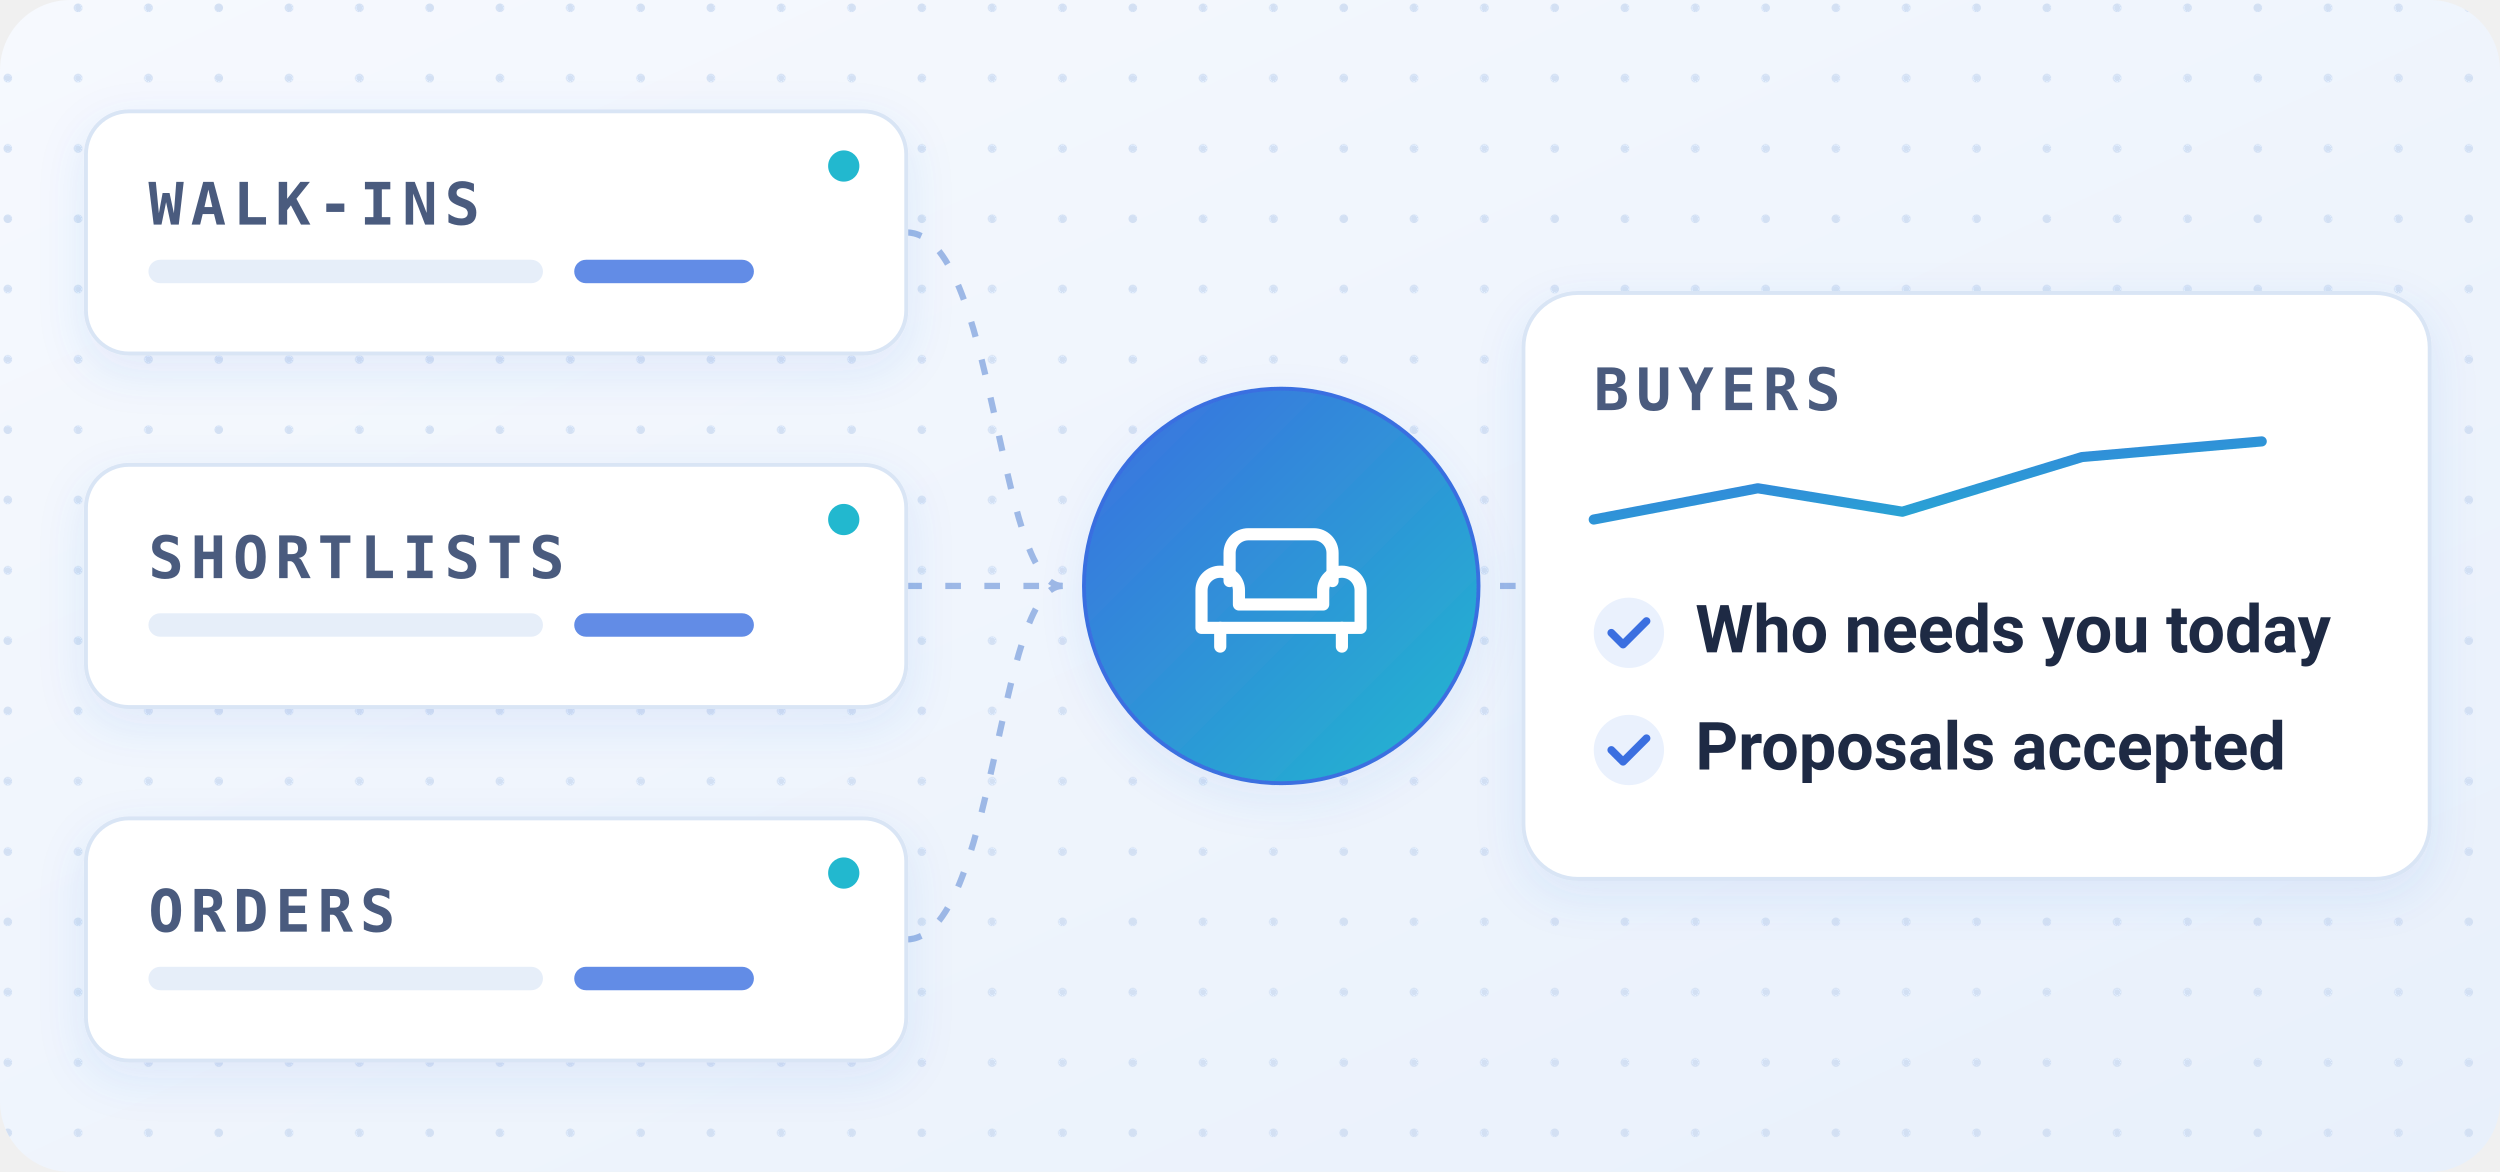
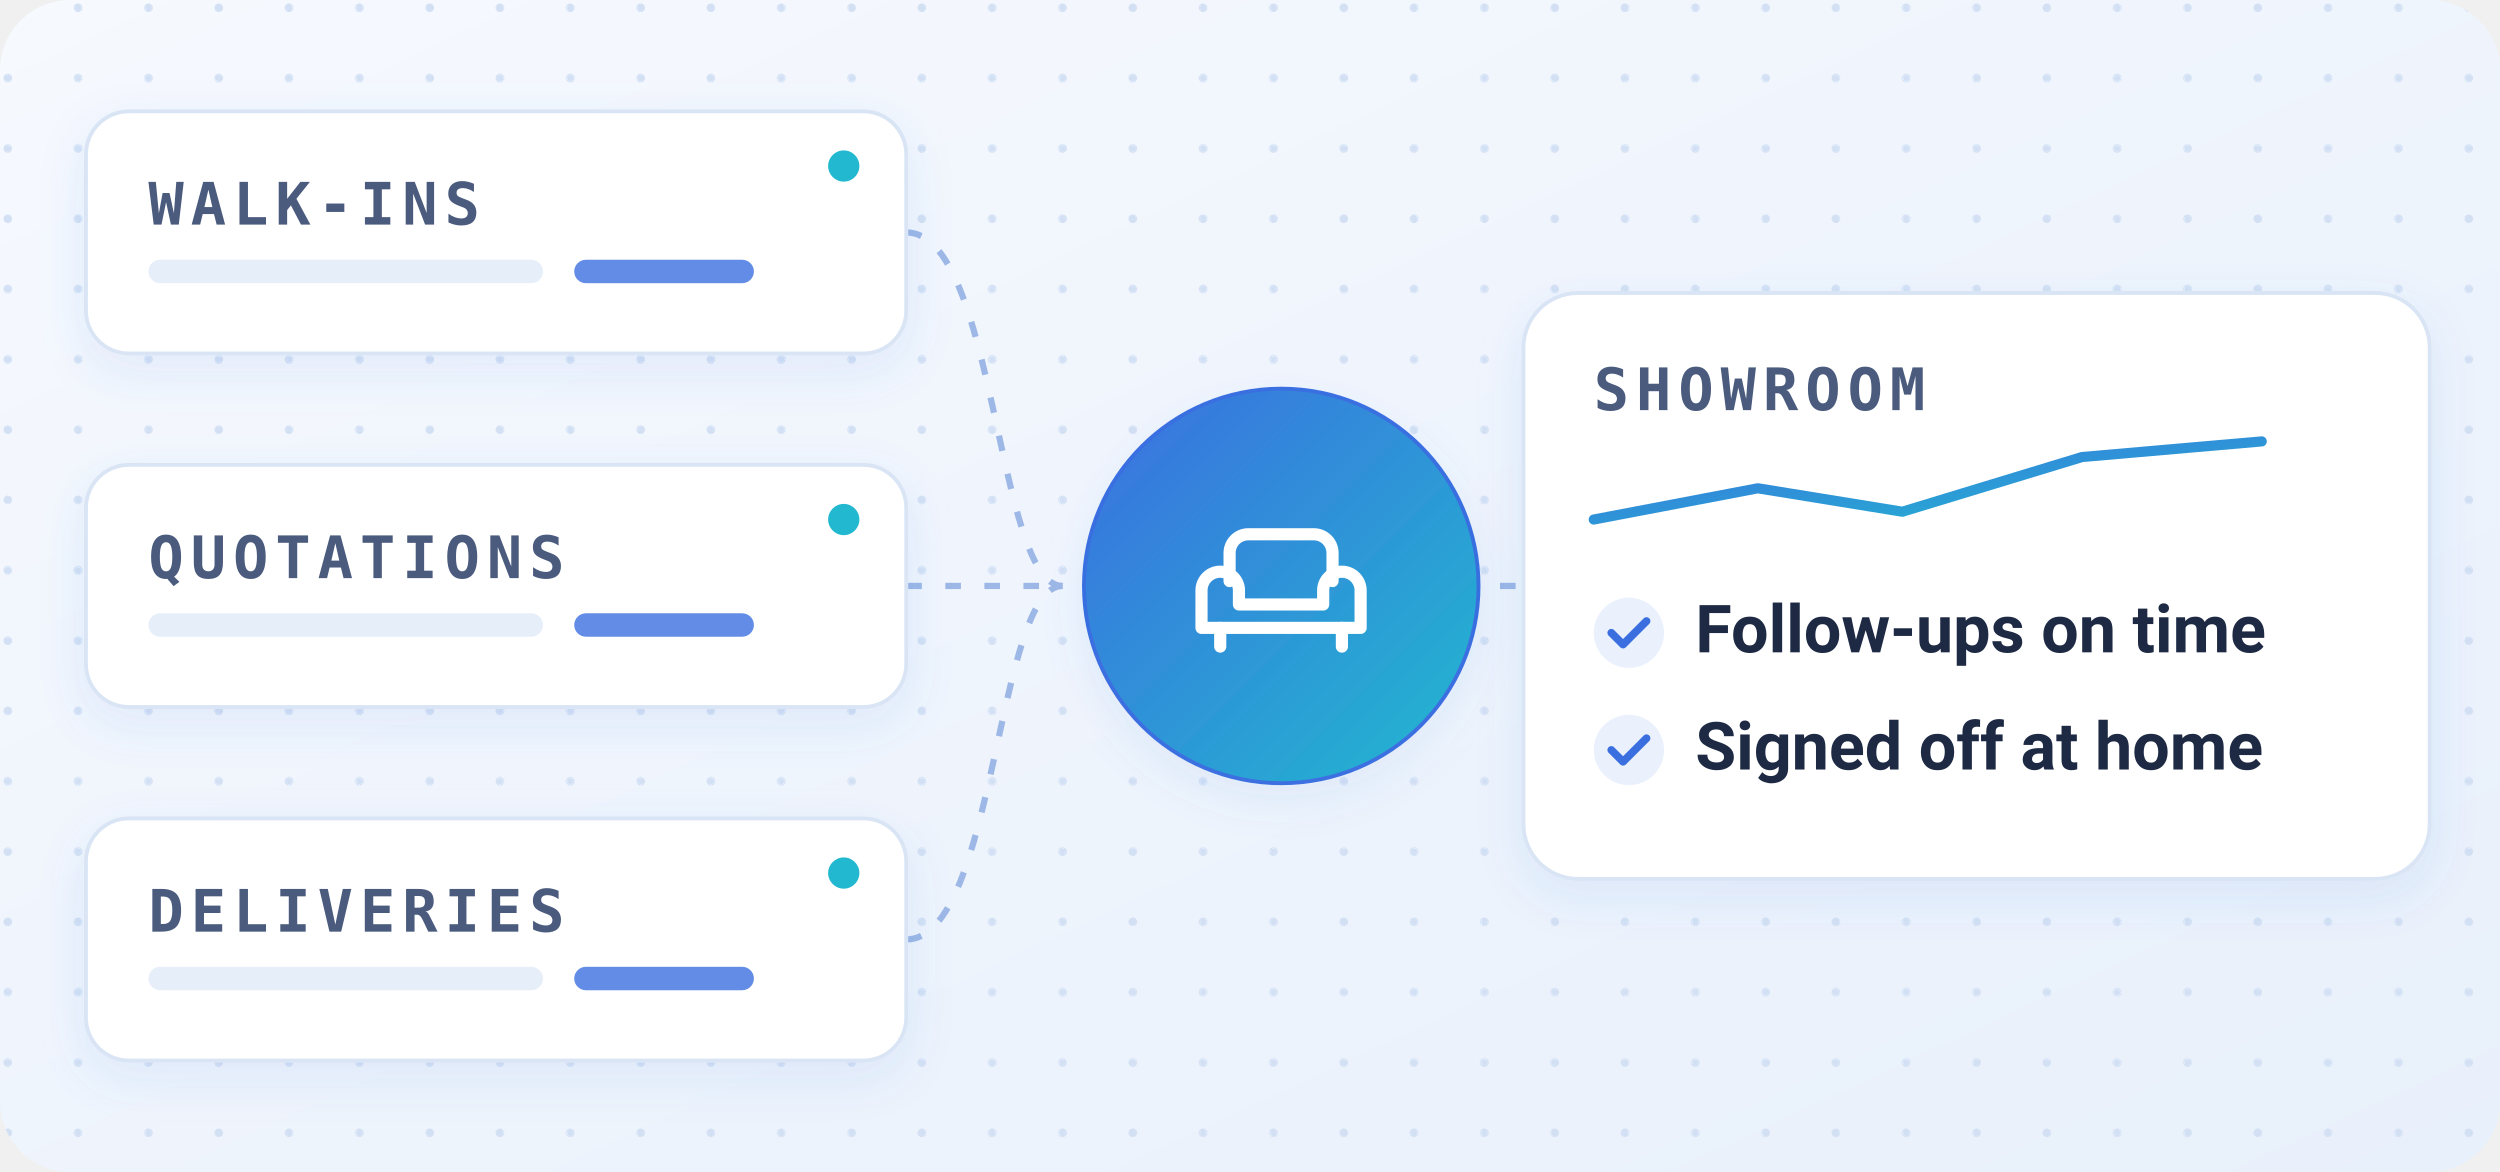
<svg xmlns="http://www.w3.org/2000/svg" viewBox="0 0 640 300" role="img" aria-labelledby="t">
  <style>
  .mono { font-family: ui-monospace, "SF Mono", Menlo, Consolas, monospace; font-weight: 700; letter-spacing: .12em; fill: #4A5B7E; }
  .sans { font-family: -apple-system, BlinkMacSystemFont, "Segoe UI", Roboto, "Helvetica Neue", Arial, sans-serif; fill: #1E2A44; font-weight: 600; }
  .card { fill: #FFFFFF; stroke: #D9E5F5; stroke-width: 1; filter: url(#lift); }
  .skel { fill: #E6EEF9; }
  .wire { fill: none; stroke: #9DB8E6; stroke-width: 1.6; stroke-dasharray: 4 6; animation: flow 1.6s linear infinite; }
  @keyframes flow { to { stroke-dashoffset: -40; } }
  .blink { animation: blink 2.4s ease-in-out infinite; } .b2 { animation-delay: .8s; } .b3 { animation-delay: 1.6s; }
  @keyframes blink { 0%, 100% { opacity: .3; } 50% { opacity: 1; } }
  .ping { transform-box: fill-box; transform-origin: center; animation: ping 3s ease-out infinite; }
  @keyframes ping { 0% { transform: scale(1); opacity: .35; } 100% { transform: scale(1.5); opacity: 0; } }
  .float { animation: float 6s ease-in-out infinite; }
  @keyframes float { 0%, 100% { transform: translateY(0); } 50% { transform: translateY(-5px); } }
  .tick { stroke-dasharray: 16; animation: tick 6s ease-in-out infinite; } .t2 { animation-delay: .6s; }
  @keyframes tick { 0%, 15% { stroke-dashoffset: 16; } 30%, 90% { stroke-dashoffset: 0; } 100% { stroke-dashoffset: 16; } }
  @media (prefers-reduced-motion: reduce) { * { animation: none !important; } }
</style>
  <defs>
    <linearGradient id="wash" x1="0" y1="0" x2="1" y2="1">
      <stop offset="0" stop-color="#F6F9FE" />
      <stop offset="1" stop-color="#E8F0FB" />
    </linearGradient>
    <linearGradient id="brand" x1="0" y1="0" x2="1" y2="1">
      <stop offset="0" stop-color="#3B6FE0" />
      <stop offset="1" stop-color="#22B8CF" />
    </linearGradient>
    <filter id="lift" x="-20%" y="-20%" width="140%" height="160%">
      <feDropShadow dx="0" dy="4" stdDeviation="6" flood-color="#3B6FE0" flood-opacity=".10" />
    </filter>
    <pattern id="dots" width="18" height="18" patternUnits="userSpaceOnUse">
      <circle cx="2" cy="2" r="1.1" fill="#D3E0F3" />
    </pattern>
  </defs>
  <rect width="640" height="300" rx="18" fill="url(#wash)" />
  <rect width="640" height="300" rx="18" fill="url(#dots)" />
  <path class="wire" d="M232 59.5 C255.0 59.5, 255.0 150.0, 272.0 150.0" />
  <path class="wire" d="M232 150.0 C255.0 150.0, 255.0 150.0, 272.0 150.0" />
  <path class="wire" d="M232 240.5 C255.0 240.5, 255.0 150.0, 272.0 150.0" />
  <path class="wire" d="M384.0 150.0 L390.0 150.0" />
  <rect class="card" x="22" y="28.5" width="210" height="62" rx="11" />
  <text class="mono" x="38" y="57.5" font-size="15">WALK-INS</text>
  <rect class="skel" x="38" y="66.5" width="101" height="6" rx="3" />
  <rect x="147" y="66.5" width="46" height="6" rx="3" fill="#3B6FE0" opacity=".8" />
  <circle class="blink b1" cx="216" cy="42.5" r="4" fill="#22B8CF" />
  <rect class="card" x="22" y="119.0" width="210" height="62" rx="11" />
-   <text class="mono" x="38" y="148.0" font-size="15">SHORTLISTS</text>
+   <text class="mono" x="38" y="148.0" font-size="15">QUOTATIONS</text>
  <rect class="skel" x="38" y="157.0" width="101" height="6" rx="3" />
  <rect x="147" y="157.0" width="46" height="6" rx="3" fill="#3B6FE0" opacity=".8" />
  <circle class="blink b2" cx="216" cy="133.0" r="4" fill="#22B8CF" />
  <rect class="card" x="22" y="209.5" width="210" height="62" rx="11" />
-   <text class="mono" x="38" y="238.5" font-size="15">ORDERS</text>
+   <text class="mono" x="38" y="238.5" font-size="15">DELIVERIES</text>
  <rect class="skel" x="38" y="247.5" width="101" height="6" rx="3" />
  <rect x="147" y="247.5" width="46" height="6" rx="3" fill="#3B6FE0" opacity=".8" />
  <circle class="blink b3" cx="216" cy="223.5" r="4" fill="#22B8CF" />
  <g class="float">
    <circle class="ping" cx="328.0" cy="150.0" r="50" fill="none" stroke="#3B6FE0" stroke-width="2" />
    <circle cx="328.0" cy="150.0" r="50" fill="url(#brand)" filter="url(#lift)" />
    <g transform="translate(299.2 121.2) scale(1.198)" fill="none" stroke="#FFFFFF" stroke-width="2.6" stroke-linecap="round" stroke-linejoin="round">
      <path d="M13 23v-6a4 4 0 0 1 4-4h14a4 4 0 0 1 4 4v6" />
      <path d="M7 33v-8a4 4 0 0 1 8 0v3h18v-3a4 4 0 0 1 8 0v8z" />
      <path d="M11 33v4M37 33v4" />
    </g>
  </g>
  <rect class="card" x="390.0" y="75.0" width="232" height="150" rx="14" />
-   <text class="mono" x="408.0" y="105.0" font-size="15">BUYERS</text>
+   <text class="mono" x="408.0" y="105.0" font-size="15">SHOWROOM</text>
  <path d="M408.0 133.0 l42 -8 l37 6 l46 -14 l46 -4" fill="none" stroke="url(#brand)" stroke-width="2.6" stroke-linecap="round" stroke-linejoin="round" />
  <circle cx="417.0" cy="162.0" r="9" fill="#EAF1FD" />
  <path class="tick t1" d="M412.5 162.0 l3 3 l6 -6" fill="none" stroke="#3B6FE0" stroke-width="2" stroke-linecap="round" stroke-linejoin="round" />
-   <text class="sans" x="434.0" y="167.0" font-size="17">Who needs you today</text>
+   <text class="sans" x="434.0" y="167.0" font-size="17">Follow-ups on time</text>
  <circle cx="417.0" cy="192.0" r="9" fill="#EAF1FD" />
  <path class="tick t2" d="M412.5 192.0 l3 3 l6 -6" fill="none" stroke="#3B6FE0" stroke-width="2" stroke-linecap="round" stroke-linejoin="round" />
-   <text class="sans" x="434.0" y="197.0" font-size="17">Proposals accepted</text>
+   <text class="sans" x="434.0" y="197.0" font-size="17">Signed off at home</text>
</svg>
